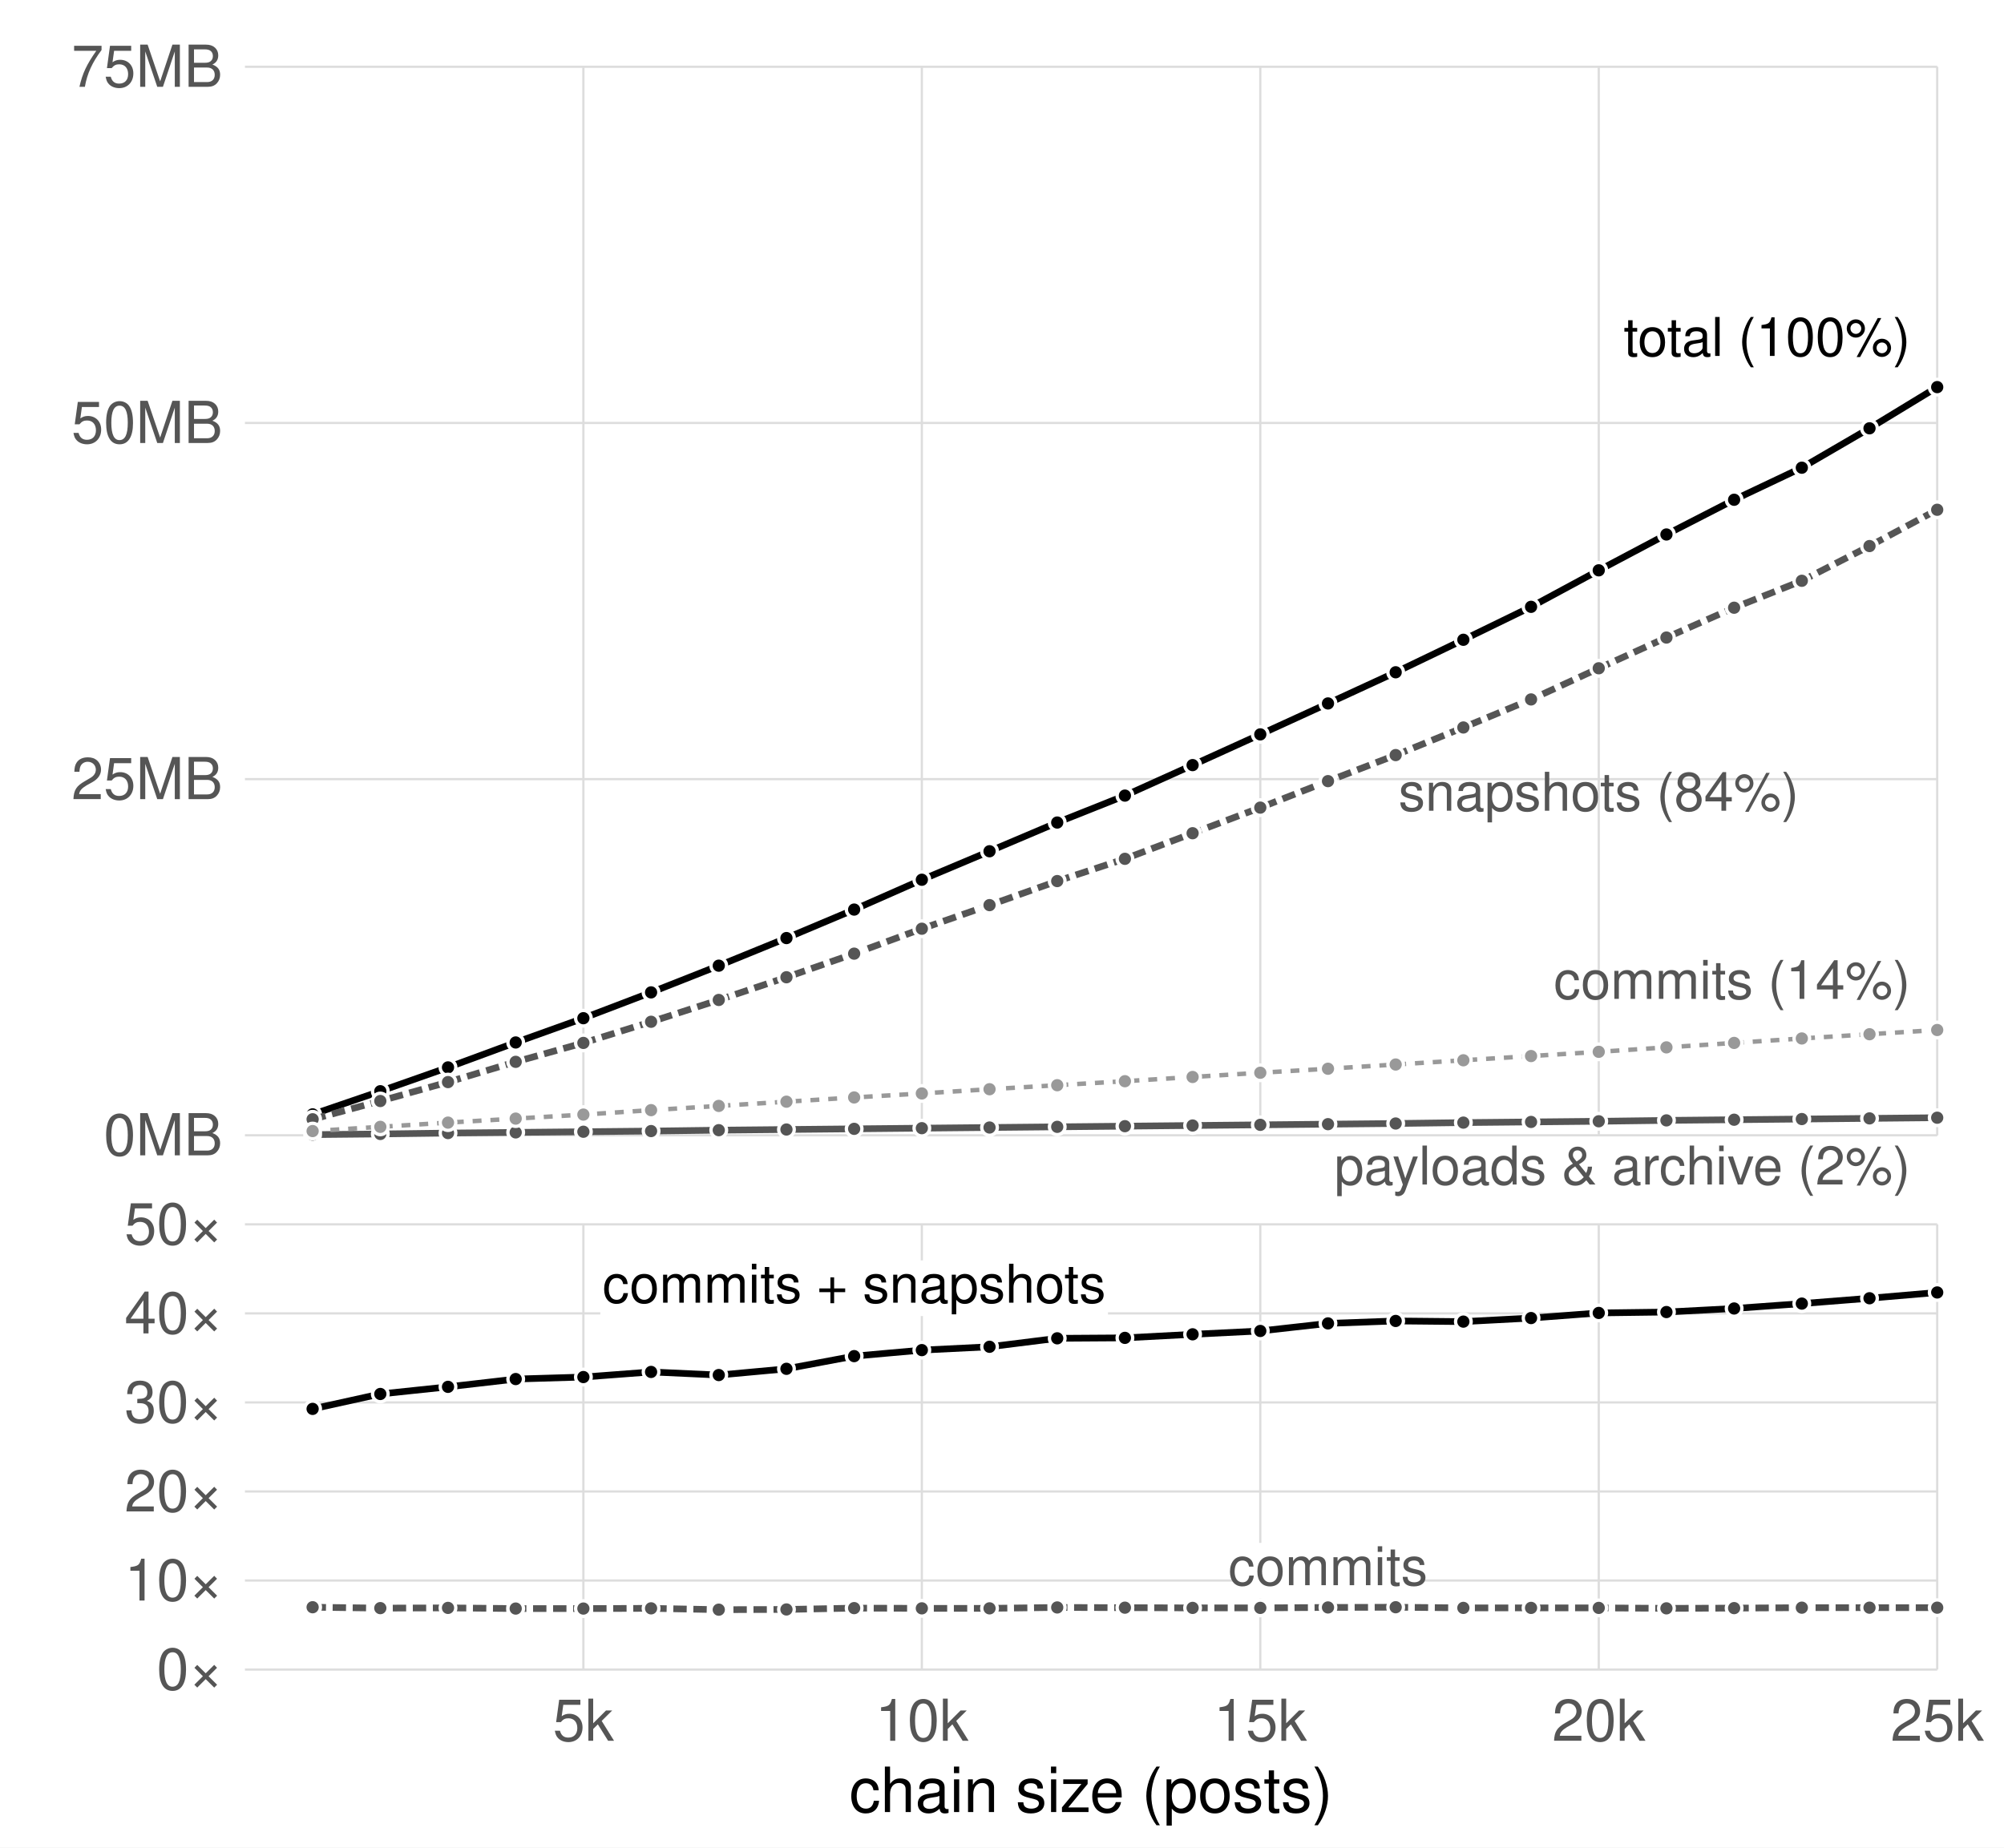
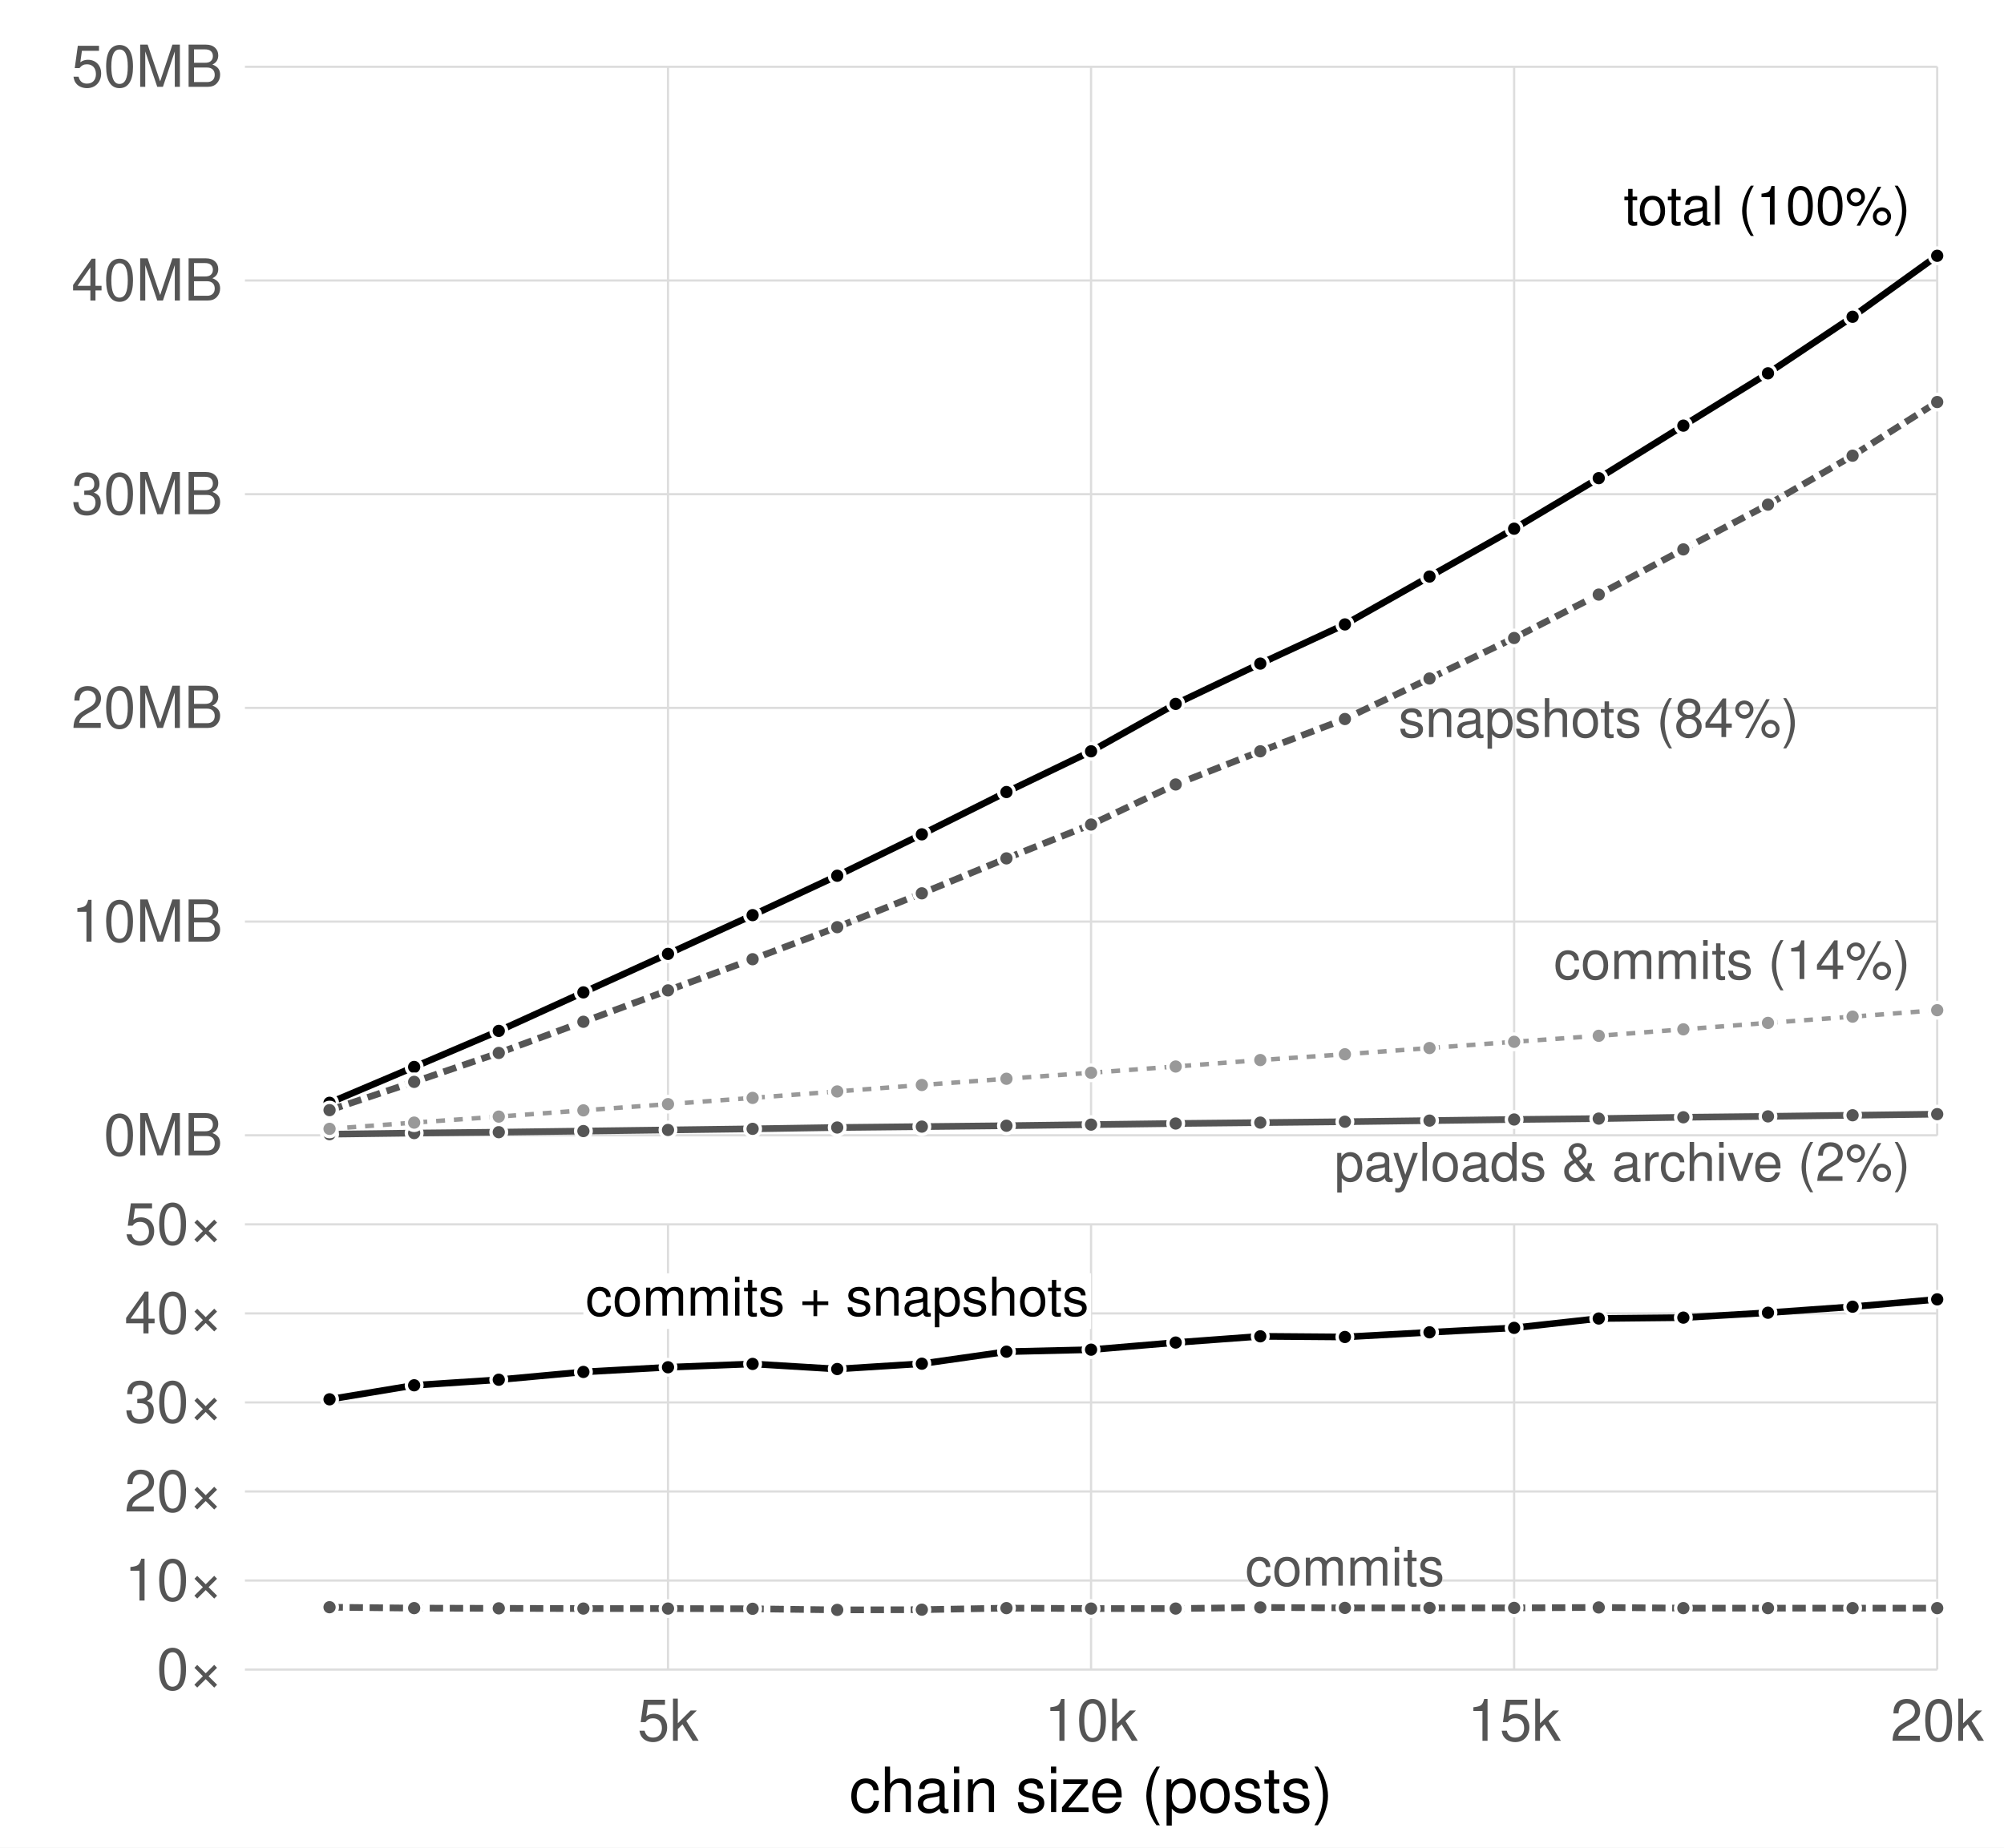
<svg xmlns="http://www.w3.org/2000/svg" width="900" height="830" viewBox="0 0 900 830">
  <rect width="900" height="830" fill="#ffffff" />
  <line x1="110" x2="870" y1="510.0" y2="510.0" stroke="#dddddd" />
  <text x="100.0" y="519.0" font-family="Helvetica, Arial, sans-serif" font-size="26" text-anchor="end" fill="#555555">0MB</text>
-   <line x1="110" x2="870" y1="350.0" y2="350.0" stroke="#dddddd" />
-   <text x="100.0" y="359.0" font-family="Helvetica, Arial, sans-serif" font-size="26" text-anchor="end" fill="#555555">25MB</text>
-   <line x1="110" x2="870" y1="190.0" y2="190.0" stroke="#dddddd" />
-   <text x="100.0" y="199.0" font-family="Helvetica, Arial, sans-serif" font-size="26" text-anchor="end" fill="#555555">50MB</text>
+   <line x1="110" x2="870" y1="414.0" y2="414.0" stroke="#dddddd" />
+   <text x="100.0" y="423.0" font-family="Helvetica, Arial, sans-serif" font-size="26" text-anchor="end" fill="#555555">10MB</text>
+   <line x1="110" x2="870" y1="318.0" y2="318.0" stroke="#dddddd" />
+   <text x="100.0" y="327.0" font-family="Helvetica, Arial, sans-serif" font-size="26" text-anchor="end" fill="#555555">20MB</text>
+   <line x1="110" x2="870" y1="222.0" y2="222.0" stroke="#dddddd" />
+   <text x="100.0" y="231.0" font-family="Helvetica, Arial, sans-serif" font-size="26" text-anchor="end" fill="#555555">30MB</text>
+   <line x1="110" x2="870" y1="126.0" y2="126.0" stroke="#dddddd" />
+   <text x="100.0" y="135.0" font-family="Helvetica, Arial, sans-serif" font-size="26" text-anchor="end" fill="#555555">40MB</text>
  <line x1="110" x2="870" y1="30.0" y2="30.0" stroke="#dddddd" />
-   <text x="100.0" y="39.0" font-family="Helvetica, Arial, sans-serif" font-size="26" text-anchor="end" fill="#555555">75MB</text>
-   <line y1="30" y2="510" x1="262.0" x2="262.0" stroke="#dddddd" />
-   <line y1="550" y2="750" x1="262.0" x2="262.0" stroke="#dddddd" />
-   <text x="262.0" y="782.0" font-family="Helvetica, Arial, sans-serif" font-size="26" text-anchor="middle" fill="#555555">5k</text>
-   <line y1="30" y2="510" x1="414.0" x2="414.0" stroke="#dddddd" />
-   <line y1="550" y2="750" x1="414.0" x2="414.0" stroke="#dddddd" />
-   <text x="414.0" y="782.0" font-family="Helvetica, Arial, sans-serif" font-size="26" text-anchor="middle" fill="#555555">10k</text>
-   <line y1="30" y2="510" x1="566.0" x2="566.0" stroke="#dddddd" />
-   <line y1="550" y2="750" x1="566.0" x2="566.0" stroke="#dddddd" />
-   <text x="566.0" y="782.0" font-family="Helvetica, Arial, sans-serif" font-size="26" text-anchor="middle" fill="#555555">15k</text>
-   <line y1="30" y2="510" x1="718.0" x2="718.0" stroke="#dddddd" />
-   <line y1="550" y2="750" x1="718.0" x2="718.0" stroke="#dddddd" />
-   <text x="718.0" y="782.0" font-family="Helvetica, Arial, sans-serif" font-size="26" text-anchor="middle" fill="#555555">20k</text>
+   <text x="100.0" y="39.0" font-family="Helvetica, Arial, sans-serif" font-size="26" text-anchor="end" fill="#555555">50MB</text>
+   <line y1="30" y2="510" x1="300.0" x2="300.0" stroke="#dddddd" />
+   <line y1="550" y2="750" x1="300.0" x2="300.0" stroke="#dddddd" />
+   <text x="300.0" y="782.0" font-family="Helvetica, Arial, sans-serif" font-size="26" text-anchor="middle" fill="#555555">5k</text>
+   <line y1="30" y2="510" x1="490.0" x2="490.0" stroke="#dddddd" />
+   <line y1="550" y2="750" x1="490.0" x2="490.0" stroke="#dddddd" />
+   <text x="490.0" y="782.0" font-family="Helvetica, Arial, sans-serif" font-size="26" text-anchor="middle" fill="#555555">10k</text>
+   <line y1="30" y2="510" x1="680.0" x2="680.0" stroke="#dddddd" />
+   <line y1="550" y2="750" x1="680.0" x2="680.0" stroke="#dddddd" />
+   <text x="680.0" y="782.0" font-family="Helvetica, Arial, sans-serif" font-size="26" text-anchor="middle" fill="#555555">15k</text>
  <line y1="30" y2="510" x1="870.0" x2="870.0" stroke="#dddddd" />
  <line y1="550" y2="750" x1="870.0" x2="870.0" stroke="#dddddd" />
-   <text x="870.0" y="782.0" font-family="Helvetica, Arial, sans-serif" font-size="26" text-anchor="middle" fill="#555555">25k</text>
+   <text x="870.0" y="782.0" font-family="Helvetica, Arial, sans-serif" font-size="26" text-anchor="middle" fill="#555555">20k</text>
  <text x="490.0" y="814.0" font-family="Helvetica, Arial, sans-serif" font-size="28" text-anchor="middle" fill="#000000">chain size (posts)</text>
-   <polyline fill="none" stroke="#000000" stroke-width="3" points="140.4,500.6 170.8,490.2 201.2,479.5 231.6,468.3 262.0,457.4 292.4,445.8 322.8,433.8 353.2,421.4 383.6,408.6 414.0,395.2 444.4,382.4 474.8,369.5 505.2,357.4 535.6,343.7 566.0,329.9 596.4,316.0 626.8,302.0 657.2,287.4 687.6,272.6 718.0,256.2 748.4,240.1 778.8,224.5 809.2,210.1 839.6,192.4 870.0,173.9" />
-   <circle cx="140.4" cy="500.6" r="3.5" fill="#000000" stroke="#ffffff" stroke-width="1.5" />
-   <circle cx="170.8" cy="490.2" r="3.5" fill="#000000" stroke="#ffffff" stroke-width="1.5" />
-   <circle cx="201.2" cy="479.5" r="3.5" fill="#000000" stroke="#ffffff" stroke-width="1.5" />
-   <circle cx="231.6" cy="468.3" r="3.5" fill="#000000" stroke="#ffffff" stroke-width="1.5" />
-   <circle cx="262.0" cy="457.4" r="3.5" fill="#000000" stroke="#ffffff" stroke-width="1.5" />
-   <circle cx="292.4" cy="445.8" r="3.5" fill="#000000" stroke="#ffffff" stroke-width="1.5" />
-   <circle cx="322.8" cy="433.8" r="3.5" fill="#000000" stroke="#ffffff" stroke-width="1.5" />
-   <circle cx="353.2" cy="421.4" r="3.5" fill="#000000" stroke="#ffffff" stroke-width="1.5" />
-   <circle cx="383.6" cy="408.6" r="3.5" fill="#000000" stroke="#ffffff" stroke-width="1.5" />
-   <circle cx="414.0" cy="395.2" r="3.5" fill="#000000" stroke="#ffffff" stroke-width="1.5" />
-   <circle cx="444.4" cy="382.4" r="3.5" fill="#000000" stroke="#ffffff" stroke-width="1.5" />
-   <circle cx="474.8" cy="369.5" r="3.5" fill="#000000" stroke="#ffffff" stroke-width="1.5" />
-   <circle cx="505.2" cy="357.4" r="3.5" fill="#000000" stroke="#ffffff" stroke-width="1.5" />
-   <circle cx="535.6" cy="343.7" r="3.5" fill="#000000" stroke="#ffffff" stroke-width="1.5" />
-   <circle cx="566.0" cy="329.9" r="3.5" fill="#000000" stroke="#ffffff" stroke-width="1.5" />
-   <circle cx="596.4" cy="316.0" r="3.5" fill="#000000" stroke="#ffffff" stroke-width="1.5" />
-   <circle cx="626.8" cy="302.0" r="3.5" fill="#000000" stroke="#ffffff" stroke-width="1.5" />
-   <circle cx="657.2" cy="287.4" r="3.5" fill="#000000" stroke="#ffffff" stroke-width="1.5" />
-   <circle cx="687.6" cy="272.6" r="3.5" fill="#000000" stroke="#ffffff" stroke-width="1.5" />
-   <circle cx="718.0" cy="256.2" r="3.5" fill="#000000" stroke="#ffffff" stroke-width="1.5" />
-   <circle cx="748.4" cy="240.1" r="3.5" fill="#000000" stroke="#ffffff" stroke-width="1.5" />
-   <circle cx="778.8" cy="224.5" r="3.5" fill="#000000" stroke="#ffffff" stroke-width="1.5" />
-   <circle cx="809.2" cy="210.1" r="3.5" fill="#000000" stroke="#ffffff" stroke-width="1.5" />
-   <circle cx="839.6" cy="192.4" r="3.5" fill="#000000" stroke="#ffffff" stroke-width="1.5" />
-   <circle cx="870.0" cy="173.9" r="3.5" fill="#000000" stroke="#ffffff" stroke-width="1.5" />
-   <text x="858.0" y="159.9" font-family="Helvetica, Arial, sans-serif" font-size="24" text-anchor="end" fill="#000000">total (100%)</text>
-   <polyline fill="none" stroke="#555555" stroke-width="3" stroke-dasharray="6 3" points="140.4,502.8 170.8,494.6 201.2,486.1 231.6,477.0 262.0,468.5 292.4,459.0 322.8,449.2 353.2,439.0 383.6,428.4 414.0,417.2 444.4,406.6 474.8,395.8 505.2,385.8 535.6,374.3 566.0,362.8 596.4,350.9 626.8,339.2 657.2,326.8 687.6,314.2 718.0,300.2 748.4,286.4 778.8,273.0 809.2,260.9 839.6,245.3 870.0,229.0" />
-   <circle cx="140.4" cy="502.8" r="3.5" fill="#555555" stroke="#ffffff" stroke-width="1.5" />
-   <circle cx="170.8" cy="494.6" r="3.5" fill="#555555" stroke="#ffffff" stroke-width="1.5" />
-   <circle cx="201.2" cy="486.1" r="3.5" fill="#555555" stroke="#ffffff" stroke-width="1.5" />
-   <circle cx="231.6" cy="477.0" r="3.5" fill="#555555" stroke="#ffffff" stroke-width="1.5" />
-   <circle cx="262.0" cy="468.5" r="3.5" fill="#555555" stroke="#ffffff" stroke-width="1.5" />
-   <circle cx="292.4" cy="459.0" r="3.5" fill="#555555" stroke="#ffffff" stroke-width="1.5" />
-   <circle cx="322.8" cy="449.2" r="3.5" fill="#555555" stroke="#ffffff" stroke-width="1.5" />
-   <circle cx="353.2" cy="439.0" r="3.5" fill="#555555" stroke="#ffffff" stroke-width="1.5" />
-   <circle cx="383.6" cy="428.4" r="3.5" fill="#555555" stroke="#ffffff" stroke-width="1.5" />
-   <circle cx="414.0" cy="417.2" r="3.5" fill="#555555" stroke="#ffffff" stroke-width="1.5" />
-   <circle cx="444.4" cy="406.6" r="3.5" fill="#555555" stroke="#ffffff" stroke-width="1.5" />
-   <circle cx="474.8" cy="395.8" r="3.5" fill="#555555" stroke="#ffffff" stroke-width="1.5" />
-   <circle cx="505.2" cy="385.8" r="3.5" fill="#555555" stroke="#ffffff" stroke-width="1.5" />
-   <circle cx="535.6" cy="374.3" r="3.5" fill="#555555" stroke="#ffffff" stroke-width="1.5" />
-   <circle cx="566.0" cy="362.8" r="3.5" fill="#555555" stroke="#ffffff" stroke-width="1.5" />
-   <circle cx="596.4" cy="350.9" r="3.5" fill="#555555" stroke="#ffffff" stroke-width="1.5" />
-   <circle cx="626.8" cy="339.2" r="3.5" fill="#555555" stroke="#ffffff" stroke-width="1.5" />
-   <circle cx="657.2" cy="326.8" r="3.5" fill="#555555" stroke="#ffffff" stroke-width="1.5" />
-   <circle cx="687.6" cy="314.2" r="3.5" fill="#555555" stroke="#ffffff" stroke-width="1.5" />
-   <circle cx="718.0" cy="300.2" r="3.5" fill="#555555" stroke="#ffffff" stroke-width="1.5" />
-   <circle cx="748.4" cy="286.4" r="3.5" fill="#555555" stroke="#ffffff" stroke-width="1.5" />
-   <circle cx="778.8" cy="273.0" r="3.5" fill="#555555" stroke="#ffffff" stroke-width="1.5" />
-   <circle cx="809.2" cy="260.9" r="3.5" fill="#555555" stroke="#ffffff" stroke-width="1.5" />
-   <circle cx="839.6" cy="245.3" r="3.5" fill="#555555" stroke="#ffffff" stroke-width="1.5" />
-   <circle cx="870.0" cy="229.0" r="3.5" fill="#555555" stroke="#ffffff" stroke-width="1.5" />
-   <text x="718.0" y="364.2" font-family="Helvetica, Arial, sans-serif" font-size="24" text-anchor="middle" fill="#555555">snapshots (84%)</text>
-   <polyline fill="none" stroke="#555555" stroke-width="3" points="140.4,509.7 170.8,509.4 201.2,509.0 231.6,508.7 262.0,508.4 292.4,508.1 322.8,507.7 353.2,507.4 383.6,507.1 414.0,506.8 444.4,506.5 474.8,506.2 505.2,505.9 535.6,505.6 566.0,505.3 596.4,505.0 626.8,504.7 657.2,504.3 687.6,504.0 718.0,503.7 748.4,503.3 778.8,503.0 809.2,502.7 839.6,502.4 870.0,502.1" />
-   <circle cx="140.4" cy="509.7" r="3.5" fill="#555555" stroke="#ffffff" stroke-width="1.5" />
-   <circle cx="170.8" cy="509.4" r="3.5" fill="#555555" stroke="#ffffff" stroke-width="1.5" />
-   <circle cx="201.2" cy="509.0" r="3.5" fill="#555555" stroke="#ffffff" stroke-width="1.5" />
-   <circle cx="231.6" cy="508.7" r="3.5" fill="#555555" stroke="#ffffff" stroke-width="1.5" />
-   <circle cx="262.0" cy="508.4" r="3.5" fill="#555555" stroke="#ffffff" stroke-width="1.5" />
-   <circle cx="292.4" cy="508.1" r="3.5" fill="#555555" stroke="#ffffff" stroke-width="1.5" />
-   <circle cx="322.8" cy="507.7" r="3.5" fill="#555555" stroke="#ffffff" stroke-width="1.5" />
-   <circle cx="353.2" cy="507.4" r="3.5" fill="#555555" stroke="#ffffff" stroke-width="1.5" />
-   <circle cx="383.6" cy="507.1" r="3.5" fill="#555555" stroke="#ffffff" stroke-width="1.5" />
-   <circle cx="414.0" cy="506.8" r="3.5" fill="#555555" stroke="#ffffff" stroke-width="1.5" />
-   <circle cx="444.4" cy="506.5" r="3.5" fill="#555555" stroke="#ffffff" stroke-width="1.5" />
-   <circle cx="474.8" cy="506.2" r="3.5" fill="#555555" stroke="#ffffff" stroke-width="1.5" />
-   <circle cx="505.2" cy="505.9" r="3.5" fill="#555555" stroke="#ffffff" stroke-width="1.5" />
-   <circle cx="535.6" cy="505.6" r="3.5" fill="#555555" stroke="#ffffff" stroke-width="1.5" />
-   <circle cx="566.0" cy="505.3" r="3.5" fill="#555555" stroke="#ffffff" stroke-width="1.5" />
-   <circle cx="596.4" cy="505.0" r="3.5" fill="#555555" stroke="#ffffff" stroke-width="1.5" />
-   <circle cx="626.8" cy="504.7" r="3.5" fill="#555555" stroke="#ffffff" stroke-width="1.5" />
-   <circle cx="657.2" cy="504.3" r="3.5" fill="#555555" stroke="#ffffff" stroke-width="1.5" />
-   <circle cx="687.6" cy="504.0" r="3.5" fill="#555555" stroke="#ffffff" stroke-width="1.5" />
-   <circle cx="718.0" cy="503.7" r="3.5" fill="#555555" stroke="#ffffff" stroke-width="1.5" />
-   <circle cx="748.4" cy="503.3" r="3.5" fill="#555555" stroke="#ffffff" stroke-width="1.5" />
-   <circle cx="778.8" cy="503.0" r="3.5" fill="#555555" stroke="#ffffff" stroke-width="1.5" />
-   <circle cx="809.2" cy="502.7" r="3.5" fill="#555555" stroke="#ffffff" stroke-width="1.5" />
-   <circle cx="839.6" cy="502.4" r="3.5" fill="#555555" stroke="#ffffff" stroke-width="1.5" />
-   <circle cx="870.0" cy="502.1" r="3.5" fill="#555555" stroke="#ffffff" stroke-width="1.5" />
-   <text x="858.0" y="532.1" font-family="Helvetica, Arial, sans-serif" font-size="24" text-anchor="end" fill="#555555">payloads &amp; archive (2%)</text>
-   <polyline fill="none" stroke="#999999" stroke-width="2" stroke-dasharray="4 4" points="140.4,508.1 170.8,506.2 201.2,504.3 231.6,502.5 262.0,500.7 292.4,498.7 322.8,496.8 353.2,494.9 383.6,493.0 414.0,491.2 444.4,489.3 474.8,487.5 505.2,485.7 535.6,483.8 566.0,481.9 596.4,480.1 626.8,478.2 657.2,476.3 687.6,474.4 718.0,472.5 748.4,470.5 778.8,468.5 809.2,466.5 839.6,464.6 870.0,462.7" />
-   <circle cx="140.4" cy="508.1" r="3.5" fill="#999999" stroke="#ffffff" stroke-width="1.5" />
-   <circle cx="170.8" cy="506.2" r="3.5" fill="#999999" stroke="#ffffff" stroke-width="1.5" />
-   <circle cx="201.2" cy="504.3" r="3.5" fill="#999999" stroke="#ffffff" stroke-width="1.5" />
-   <circle cx="231.6" cy="502.5" r="3.5" fill="#999999" stroke="#ffffff" stroke-width="1.5" />
-   <circle cx="262.0" cy="500.7" r="3.5" fill="#999999" stroke="#ffffff" stroke-width="1.5" />
-   <circle cx="292.4" cy="498.7" r="3.5" fill="#999999" stroke="#ffffff" stroke-width="1.5" />
-   <circle cx="322.8" cy="496.8" r="3.5" fill="#999999" stroke="#ffffff" stroke-width="1.5" />
-   <circle cx="353.2" cy="494.9" r="3.5" fill="#999999" stroke="#ffffff" stroke-width="1.5" />
-   <circle cx="383.6" cy="493.0" r="3.5" fill="#999999" stroke="#ffffff" stroke-width="1.5" />
-   <circle cx="414.0" cy="491.2" r="3.5" fill="#999999" stroke="#ffffff" stroke-width="1.5" />
-   <circle cx="444.4" cy="489.3" r="3.5" fill="#999999" stroke="#ffffff" stroke-width="1.5" />
-   <circle cx="474.8" cy="487.5" r="3.5" fill="#999999" stroke="#ffffff" stroke-width="1.5" />
-   <circle cx="505.2" cy="485.7" r="3.5" fill="#999999" stroke="#ffffff" stroke-width="1.5" />
-   <circle cx="535.6" cy="483.8" r="3.5" fill="#999999" stroke="#ffffff" stroke-width="1.5" />
-   <circle cx="566.0" cy="481.9" r="3.5" fill="#999999" stroke="#ffffff" stroke-width="1.5" />
-   <circle cx="596.4" cy="480.1" r="3.5" fill="#999999" stroke="#ffffff" stroke-width="1.5" />
-   <circle cx="626.8" cy="478.2" r="3.5" fill="#999999" stroke="#ffffff" stroke-width="1.5" />
-   <circle cx="657.2" cy="476.3" r="3.5" fill="#999999" stroke="#ffffff" stroke-width="1.5" />
-   <circle cx="687.6" cy="474.4" r="3.5" fill="#999999" stroke="#ffffff" stroke-width="1.5" />
-   <circle cx="718.0" cy="472.5" r="3.5" fill="#999999" stroke="#ffffff" stroke-width="1.5" />
-   <circle cx="748.4" cy="470.5" r="3.5" fill="#999999" stroke="#ffffff" stroke-width="1.5" />
-   <circle cx="778.8" cy="468.5" r="3.5" fill="#999999" stroke="#ffffff" stroke-width="1.5" />
-   <circle cx="809.2" cy="466.5" r="3.5" fill="#999999" stroke="#ffffff" stroke-width="1.5" />
-   <circle cx="839.6" cy="464.6" r="3.5" fill="#999999" stroke="#ffffff" stroke-width="1.5" />
-   <circle cx="870.0" cy="462.7" r="3.5" fill="#999999" stroke="#ffffff" stroke-width="1.5" />
-   <text x="858.0" y="448.7" font-family="Helvetica, Arial, sans-serif" font-size="24" text-anchor="end" fill="#555555">commits (14%)</text>
+   <polyline fill="none" stroke="#000000" stroke-width="3" points="148.0,495.4 186.0,479.3 224.0,463.1 262.0,445.8 300.0,428.5 338.0,411.1 376.0,393.4 414.0,374.8 452.0,355.8 490.0,337.5 528.0,316.2 566.0,298.1 604.0,280.5 642.0,259.0 680.0,237.5 718.0,214.8 756.0,191.2 794.0,167.7 832.0,142.3 870.0,114.9" />
+   <circle cx="148.0" cy="495.4" r="3.5" fill="#000000" stroke="#ffffff" stroke-width="1.5" />
+   <circle cx="186.0" cy="479.3" r="3.5" fill="#000000" stroke="#ffffff" stroke-width="1.5" />
+   <circle cx="224.0" cy="463.1" r="3.5" fill="#000000" stroke="#ffffff" stroke-width="1.5" />
+   <circle cx="262.0" cy="445.8" r="3.5" fill="#000000" stroke="#ffffff" stroke-width="1.5" />
+   <circle cx="300.0" cy="428.5" r="3.5" fill="#000000" stroke="#ffffff" stroke-width="1.5" />
+   <circle cx="338.0" cy="411.1" r="3.5" fill="#000000" stroke="#ffffff" stroke-width="1.5" />
+   <circle cx="376.0" cy="393.4" r="3.5" fill="#000000" stroke="#ffffff" stroke-width="1.5" />
+   <circle cx="414.0" cy="374.8" r="3.5" fill="#000000" stroke="#ffffff" stroke-width="1.5" />
+   <circle cx="452.0" cy="355.8" r="3.5" fill="#000000" stroke="#ffffff" stroke-width="1.5" />
+   <circle cx="490.0" cy="337.5" r="3.5" fill="#000000" stroke="#ffffff" stroke-width="1.5" />
+   <circle cx="528.0" cy="316.2" r="3.5" fill="#000000" stroke="#ffffff" stroke-width="1.5" />
+   <circle cx="566.0" cy="298.1" r="3.5" fill="#000000" stroke="#ffffff" stroke-width="1.5" />
+   <circle cx="604.0" cy="280.5" r="3.5" fill="#000000" stroke="#ffffff" stroke-width="1.5" />
+   <circle cx="642.0" cy="259.0" r="3.5" fill="#000000" stroke="#ffffff" stroke-width="1.5" />
+   <circle cx="680.0" cy="237.5" r="3.5" fill="#000000" stroke="#ffffff" stroke-width="1.5" />
+   <circle cx="718.0" cy="214.8" r="3.5" fill="#000000" stroke="#ffffff" stroke-width="1.5" />
+   <circle cx="756.0" cy="191.2" r="3.5" fill="#000000" stroke="#ffffff" stroke-width="1.5" />
+   <circle cx="794.0" cy="167.7" r="3.5" fill="#000000" stroke="#ffffff" stroke-width="1.5" />
+   <circle cx="832.0" cy="142.3" r="3.5" fill="#000000" stroke="#ffffff" stroke-width="1.5" />
+   <circle cx="870.0" cy="114.9" r="3.5" fill="#000000" stroke="#ffffff" stroke-width="1.5" />
+   <text x="858.0" y="100.9" font-family="Helvetica, Arial, sans-serif" font-size="24" text-anchor="end" fill="#000000">total (100%)</text>
+   <polyline fill="none" stroke="#555555" stroke-width="3" stroke-dasharray="6 3" points="148.0,498.7 186.0,486.0 224.0,473.0 262.0,459.0 300.0,444.9 338.0,430.9 376.0,416.5 414.0,401.3 452.0,385.6 490.0,370.4 528.0,352.4 566.0,337.5 604.0,323.0 642.0,304.8 680.0,286.6 718.0,267.1 756.0,246.8 794.0,226.7 832.0,204.7 870.0,180.6" />
+   <circle cx="148.0" cy="498.7" r="3.5" fill="#555555" stroke="#ffffff" stroke-width="1.5" />
+   <circle cx="186.0" cy="486.0" r="3.5" fill="#555555" stroke="#ffffff" stroke-width="1.5" />
+   <circle cx="224.0" cy="473.0" r="3.5" fill="#555555" stroke="#ffffff" stroke-width="1.5" />
+   <circle cx="262.0" cy="459.0" r="3.5" fill="#555555" stroke="#ffffff" stroke-width="1.5" />
+   <circle cx="300.0" cy="444.9" r="3.5" fill="#555555" stroke="#ffffff" stroke-width="1.5" />
+   <circle cx="338.0" cy="430.9" r="3.5" fill="#555555" stroke="#ffffff" stroke-width="1.5" />
+   <circle cx="376.0" cy="416.5" r="3.5" fill="#555555" stroke="#ffffff" stroke-width="1.5" />
+   <circle cx="414.0" cy="401.3" r="3.5" fill="#555555" stroke="#ffffff" stroke-width="1.5" />
+   <circle cx="452.0" cy="385.6" r="3.5" fill="#555555" stroke="#ffffff" stroke-width="1.5" />
+   <circle cx="490.0" cy="370.4" r="3.5" fill="#555555" stroke="#ffffff" stroke-width="1.5" />
+   <circle cx="528.0" cy="352.4" r="3.5" fill="#555555" stroke="#ffffff" stroke-width="1.5" />
+   <circle cx="566.0" cy="337.5" r="3.5" fill="#555555" stroke="#ffffff" stroke-width="1.5" />
+   <circle cx="604.0" cy="323.0" r="3.5" fill="#555555" stroke="#ffffff" stroke-width="1.5" />
+   <circle cx="642.0" cy="304.8" r="3.5" fill="#555555" stroke="#ffffff" stroke-width="1.5" />
+   <circle cx="680.0" cy="286.6" r="3.5" fill="#555555" stroke="#ffffff" stroke-width="1.5" />
+   <circle cx="718.0" cy="267.1" r="3.5" fill="#555555" stroke="#ffffff" stroke-width="1.5" />
+   <circle cx="756.0" cy="246.8" r="3.5" fill="#555555" stroke="#ffffff" stroke-width="1.5" />
+   <circle cx="794.0" cy="226.7" r="3.5" fill="#555555" stroke="#ffffff" stroke-width="1.5" />
+   <circle cx="832.0" cy="204.7" r="3.5" fill="#555555" stroke="#ffffff" stroke-width="1.5" />
+   <circle cx="870.0" cy="180.6" r="3.5" fill="#555555" stroke="#ffffff" stroke-width="1.5" />
+   <text x="718.0" y="331.1" font-family="Helvetica, Arial, sans-serif" font-size="24" text-anchor="middle" fill="#555555">snapshots (84%)</text>
+   <polyline fill="none" stroke="#555555" stroke-width="3" points="148.0,509.5 186.0,509.0 224.0,508.6 262.0,508.1 300.0,507.6 338.0,507.1 376.0,506.5 414.0,506.1 452.0,505.7 490.0,505.2 528.0,504.7 566.0,504.3 604.0,503.9 642.0,503.4 680.0,502.9 718.0,502.5 756.0,501.9 794.0,501.5 832.0,501.0 870.0,500.5" />
+   <circle cx="148.0" cy="509.5" r="3.5" fill="#555555" stroke="#ffffff" stroke-width="1.5" />
+   <circle cx="186.0" cy="509.0" r="3.5" fill="#555555" stroke="#ffffff" stroke-width="1.5" />
+   <circle cx="224.0" cy="508.6" r="3.5" fill="#555555" stroke="#ffffff" stroke-width="1.5" />
+   <circle cx="262.0" cy="508.1" r="3.5" fill="#555555" stroke="#ffffff" stroke-width="1.5" />
+   <circle cx="300.0" cy="507.6" r="3.5" fill="#555555" stroke="#ffffff" stroke-width="1.5" />
+   <circle cx="338.0" cy="507.1" r="3.5" fill="#555555" stroke="#ffffff" stroke-width="1.5" />
+   <circle cx="376.0" cy="506.5" r="3.5" fill="#555555" stroke="#ffffff" stroke-width="1.5" />
+   <circle cx="414.0" cy="506.1" r="3.5" fill="#555555" stroke="#ffffff" stroke-width="1.5" />
+   <circle cx="452.0" cy="505.7" r="3.5" fill="#555555" stroke="#ffffff" stroke-width="1.5" />
+   <circle cx="490.0" cy="505.2" r="3.5" fill="#555555" stroke="#ffffff" stroke-width="1.5" />
+   <circle cx="528.0" cy="504.7" r="3.5" fill="#555555" stroke="#ffffff" stroke-width="1.5" />
+   <circle cx="566.0" cy="504.3" r="3.5" fill="#555555" stroke="#ffffff" stroke-width="1.5" />
+   <circle cx="604.0" cy="503.9" r="3.5" fill="#555555" stroke="#ffffff" stroke-width="1.5" />
+   <circle cx="642.0" cy="503.4" r="3.5" fill="#555555" stroke="#ffffff" stroke-width="1.5" />
+   <circle cx="680.0" cy="502.9" r="3.5" fill="#555555" stroke="#ffffff" stroke-width="1.5" />
+   <circle cx="718.0" cy="502.5" r="3.5" fill="#555555" stroke="#ffffff" stroke-width="1.5" />
+   <circle cx="756.0" cy="501.9" r="3.5" fill="#555555" stroke="#ffffff" stroke-width="1.5" />
+   <circle cx="794.0" cy="501.5" r="3.5" fill="#555555" stroke="#ffffff" stroke-width="1.5" />
+   <circle cx="832.0" cy="501.0" r="3.5" fill="#555555" stroke="#ffffff" stroke-width="1.5" />
+   <circle cx="870.0" cy="500.5" r="3.5" fill="#555555" stroke="#ffffff" stroke-width="1.5" />
+   <text x="858.0" y="530.5" font-family="Helvetica, Arial, sans-serif" font-size="24" text-anchor="end" fill="#555555">payloads &amp; archive (2%)</text>
+   <polyline fill="none" stroke="#999999" stroke-width="2" stroke-dasharray="4 4" points="148.0,507.1 186.0,504.3 224.0,501.6 262.0,498.8 300.0,496.0 338.0,493.2 376.0,490.3 414.0,487.4 452.0,484.6 490.0,481.9 528.0,479.1 566.0,476.2 604.0,473.6 642.0,470.8 680.0,468.0 718.0,465.3 756.0,462.4 794.0,459.5 832.0,456.7 870.0,453.8" />
+   <circle cx="148.0" cy="507.1" r="3.5" fill="#999999" stroke="#ffffff" stroke-width="1.5" />
+   <circle cx="186.0" cy="504.3" r="3.5" fill="#999999" stroke="#ffffff" stroke-width="1.5" />
+   <circle cx="224.0" cy="501.6" r="3.5" fill="#999999" stroke="#ffffff" stroke-width="1.5" />
+   <circle cx="262.0" cy="498.8" r="3.5" fill="#999999" stroke="#ffffff" stroke-width="1.5" />
+   <circle cx="300.0" cy="496.0" r="3.5" fill="#999999" stroke="#ffffff" stroke-width="1.5" />
+   <circle cx="338.0" cy="493.2" r="3.5" fill="#999999" stroke="#ffffff" stroke-width="1.5" />
+   <circle cx="376.0" cy="490.3" r="3.5" fill="#999999" stroke="#ffffff" stroke-width="1.5" />
+   <circle cx="414.0" cy="487.4" r="3.5" fill="#999999" stroke="#ffffff" stroke-width="1.5" />
+   <circle cx="452.0" cy="484.6" r="3.5" fill="#999999" stroke="#ffffff" stroke-width="1.5" />
+   <circle cx="490.0" cy="481.9" r="3.5" fill="#999999" stroke="#ffffff" stroke-width="1.5" />
+   <circle cx="528.0" cy="479.1" r="3.5" fill="#999999" stroke="#ffffff" stroke-width="1.5" />
+   <circle cx="566.0" cy="476.2" r="3.5" fill="#999999" stroke="#ffffff" stroke-width="1.5" />
+   <circle cx="604.0" cy="473.6" r="3.5" fill="#999999" stroke="#ffffff" stroke-width="1.5" />
+   <circle cx="642.0" cy="470.8" r="3.5" fill="#999999" stroke="#ffffff" stroke-width="1.5" />
+   <circle cx="680.0" cy="468.0" r="3.5" fill="#999999" stroke="#ffffff" stroke-width="1.5" />
+   <circle cx="718.0" cy="465.3" r="3.5" fill="#999999" stroke="#ffffff" stroke-width="1.5" />
+   <circle cx="756.0" cy="462.4" r="3.5" fill="#999999" stroke="#ffffff" stroke-width="1.5" />
+   <circle cx="794.0" cy="459.5" r="3.5" fill="#999999" stroke="#ffffff" stroke-width="1.5" />
+   <circle cx="832.0" cy="456.7" r="3.5" fill="#999999" stroke="#ffffff" stroke-width="1.5" />
+   <circle cx="870.0" cy="453.8" r="3.5" fill="#999999" stroke="#ffffff" stroke-width="1.5" />
+   <text x="858.0" y="439.8" font-family="Helvetica, Arial, sans-serif" font-size="24" text-anchor="end" fill="#555555">commits (14%)</text>
  <line x1="110" x2="870" y1="750.0" y2="750.0" stroke="#dddddd" />
  <text x="100.0" y="759.0" font-family="Helvetica, Arial, sans-serif" font-size="26" text-anchor="end" fill="#555555">0×</text>
  <line x1="110" x2="870" y1="710.0" y2="710.0" stroke="#dddddd" />
  <text x="100.0" y="719.0" font-family="Helvetica, Arial, sans-serif" font-size="26" text-anchor="end" fill="#555555">10×</text>
  <line x1="110" x2="870" y1="670.0" y2="670.0" stroke="#dddddd" />
  <text x="100.0" y="679.0" font-family="Helvetica, Arial, sans-serif" font-size="26" text-anchor="end" fill="#555555">20×</text>
  <line x1="110" x2="870" y1="630.0" y2="630.0" stroke="#dddddd" />
  <text x="100.0" y="639.0" font-family="Helvetica, Arial, sans-serif" font-size="26" text-anchor="end" fill="#555555">30×</text>
  <line x1="110" x2="870" y1="590.0" y2="590.0" stroke="#dddddd" />
  <text x="100.0" y="599.0" font-family="Helvetica, Arial, sans-serif" font-size="26" text-anchor="end" fill="#555555">40×</text>
  <line x1="110" x2="870" y1="550.0" y2="550.0" stroke="#dddddd" />
  <text x="100.0" y="559.0" font-family="Helvetica, Arial, sans-serif" font-size="26" text-anchor="end" fill="#555555">50×</text>
-   <polyline fill="none" stroke="#000000" stroke-width="3" points="140.4,632.9 170.8,626.2 201.2,623.0 231.6,619.5 262.0,618.6 292.4,616.3 322.8,617.7 353.2,614.9 383.6,609.2 414.0,606.5 444.4,605.0 474.8,601.2 505.2,601.0 535.6,599.4 566.0,597.9 596.4,594.5 626.8,593.4 657.2,593.7 687.6,592.1 718.0,589.8 748.4,589.4 778.8,587.8 809.2,585.6 839.6,583.2 870.0,580.6" />
-   <circle cx="140.4" cy="632.9" r="3.5" fill="#000000" stroke="#ffffff" stroke-width="1.5" />
-   <circle cx="170.8" cy="626.2" r="3.5" fill="#000000" stroke="#ffffff" stroke-width="1.5" />
-   <circle cx="201.2" cy="623.0" r="3.5" fill="#000000" stroke="#ffffff" stroke-width="1.5" />
-   <circle cx="231.6" cy="619.5" r="3.5" fill="#000000" stroke="#ffffff" stroke-width="1.5" />
-   <circle cx="262.0" cy="618.6" r="3.5" fill="#000000" stroke="#ffffff" stroke-width="1.5" />
-   <circle cx="292.4" cy="616.3" r="3.5" fill="#000000" stroke="#ffffff" stroke-width="1.5" />
-   <circle cx="322.8" cy="617.7" r="3.5" fill="#000000" stroke="#ffffff" stroke-width="1.5" />
-   <circle cx="353.2" cy="614.9" r="3.5" fill="#000000" stroke="#ffffff" stroke-width="1.5" />
-   <circle cx="383.6" cy="609.2" r="3.5" fill="#000000" stroke="#ffffff" stroke-width="1.5" />
-   <circle cx="414.0" cy="606.5" r="3.5" fill="#000000" stroke="#ffffff" stroke-width="1.5" />
-   <circle cx="444.4" cy="605.0" r="3.5" fill="#000000" stroke="#ffffff" stroke-width="1.5" />
-   <circle cx="474.8" cy="601.2" r="3.5" fill="#000000" stroke="#ffffff" stroke-width="1.5" />
-   <circle cx="505.2" cy="601.0" r="3.5" fill="#000000" stroke="#ffffff" stroke-width="1.5" />
-   <circle cx="535.6" cy="599.4" r="3.5" fill="#000000" stroke="#ffffff" stroke-width="1.5" />
-   <circle cx="566.0" cy="597.9" r="3.5" fill="#000000" stroke="#ffffff" stroke-width="1.5" />
-   <circle cx="596.4" cy="594.5" r="3.5" fill="#000000" stroke="#ffffff" stroke-width="1.5" />
-   <circle cx="626.8" cy="593.4" r="3.5" fill="#000000" stroke="#ffffff" stroke-width="1.5" />
-   <circle cx="657.2" cy="593.7" r="3.5" fill="#000000" stroke="#ffffff" stroke-width="1.5" />
-   <circle cx="687.6" cy="592.1" r="3.5" fill="#000000" stroke="#ffffff" stroke-width="1.5" />
-   <circle cx="718.0" cy="589.8" r="3.5" fill="#000000" stroke="#ffffff" stroke-width="1.5" />
-   <circle cx="748.4" cy="589.4" r="3.5" fill="#000000" stroke="#ffffff" stroke-width="1.5" />
-   <circle cx="778.8" cy="587.8" r="3.5" fill="#000000" stroke="#ffffff" stroke-width="1.5" />
-   <circle cx="809.2" cy="585.6" r="3.5" fill="#000000" stroke="#ffffff" stroke-width="1.5" />
-   <circle cx="839.6" cy="583.2" r="3.5" fill="#000000" stroke="#ffffff" stroke-width="1.5" />
-   <circle cx="870.0" cy="580.6" r="3.5" fill="#000000" stroke="#ffffff" stroke-width="1.5" />
-   <polyline fill="none" stroke="#555555" stroke-width="3" stroke-dasharray="6 3" points="140.4,722.0 170.8,722.4 201.2,722.3 231.6,722.6 262.0,722.6 292.4,722.5 322.8,723.1 353.2,723.0 383.6,722.4 414.0,722.5 444.4,722.5 474.8,722.1 505.2,722.2 535.6,722.3 566.0,722.3 596.4,722.1 626.8,722.0 657.2,722.3 687.6,722.3 718.0,722.3 748.4,722.5 778.8,722.4 809.2,722.2 839.6,722.2 870.0,722.2" />
-   <circle cx="140.4" cy="722.0" r="3.5" fill="#555555" stroke="#ffffff" stroke-width="1.5" />
-   <circle cx="170.8" cy="722.4" r="3.5" fill="#555555" stroke="#ffffff" stroke-width="1.5" />
-   <circle cx="201.2" cy="722.3" r="3.5" fill="#555555" stroke="#ffffff" stroke-width="1.5" />
-   <circle cx="231.6" cy="722.6" r="3.5" fill="#555555" stroke="#ffffff" stroke-width="1.5" />
+   <polyline fill="none" stroke="#000000" stroke-width="3" points="148.0,628.6 186.0,622.3 224.0,619.8 262.0,616.3 300.0,614.2 338.0,612.7 376.0,615.0 414.0,612.6 452.0,607.2 490.0,606.3 528.0,603.1 566.0,600.3 604.0,600.6 642.0,598.5 680.0,596.5 718.0,592.3 756.0,591.9 794.0,589.7 832.0,587.0 870.0,583.7" />
+   <circle cx="148.0" cy="628.6" r="3.5" fill="#000000" stroke="#ffffff" stroke-width="1.5" />
+   <circle cx="186.0" cy="622.3" r="3.5" fill="#000000" stroke="#ffffff" stroke-width="1.5" />
+   <circle cx="224.0" cy="619.8" r="3.5" fill="#000000" stroke="#ffffff" stroke-width="1.5" />
+   <circle cx="262.0" cy="616.3" r="3.5" fill="#000000" stroke="#ffffff" stroke-width="1.5" />
+   <circle cx="300.0" cy="614.2" r="3.5" fill="#000000" stroke="#ffffff" stroke-width="1.5" />
+   <circle cx="338.0" cy="612.7" r="3.5" fill="#000000" stroke="#ffffff" stroke-width="1.5" />
+   <circle cx="376.0" cy="615.0" r="3.5" fill="#000000" stroke="#ffffff" stroke-width="1.5" />
+   <circle cx="414.0" cy="612.6" r="3.5" fill="#000000" stroke="#ffffff" stroke-width="1.5" />
+   <circle cx="452.0" cy="607.2" r="3.5" fill="#000000" stroke="#ffffff" stroke-width="1.5" />
+   <circle cx="490.0" cy="606.3" r="3.5" fill="#000000" stroke="#ffffff" stroke-width="1.5" />
+   <circle cx="528.0" cy="603.1" r="3.5" fill="#000000" stroke="#ffffff" stroke-width="1.5" />
+   <circle cx="566.0" cy="600.3" r="3.5" fill="#000000" stroke="#ffffff" stroke-width="1.5" />
+   <circle cx="604.0" cy="600.6" r="3.5" fill="#000000" stroke="#ffffff" stroke-width="1.5" />
+   <circle cx="642.0" cy="598.5" r="3.5" fill="#000000" stroke="#ffffff" stroke-width="1.5" />
+   <circle cx="680.0" cy="596.5" r="3.5" fill="#000000" stroke="#ffffff" stroke-width="1.5" />
+   <circle cx="718.0" cy="592.3" r="3.5" fill="#000000" stroke="#ffffff" stroke-width="1.5" />
+   <circle cx="756.0" cy="591.9" r="3.5" fill="#000000" stroke="#ffffff" stroke-width="1.5" />
+   <circle cx="794.0" cy="589.7" r="3.5" fill="#000000" stroke="#ffffff" stroke-width="1.5" />
+   <circle cx="832.0" cy="587.0" r="3.5" fill="#000000" stroke="#ffffff" stroke-width="1.5" />
+   <circle cx="870.0" cy="583.7" r="3.5" fill="#000000" stroke="#ffffff" stroke-width="1.5" />
+   <polyline fill="none" stroke="#555555" stroke-width="3" stroke-dasharray="6 3" points="148.0,722.0 186.0,722.4 224.0,722.5 262.0,722.6 300.0,722.6 338.0,722.7 376.0,723.2 414.0,723.1 452.0,722.4 490.0,722.6 528.0,722.6 566.0,722.1 604.0,722.3 642.0,722.3 680.0,722.3 718.0,722.1 756.0,722.4 794.0,722.4 832.0,722.4 870.0,722.4" />
+   <circle cx="148.0" cy="722.0" r="3.5" fill="#555555" stroke="#ffffff" stroke-width="1.5" />
+   <circle cx="186.0" cy="722.4" r="3.5" fill="#555555" stroke="#ffffff" stroke-width="1.5" />
+   <circle cx="224.0" cy="722.5" r="3.5" fill="#555555" stroke="#ffffff" stroke-width="1.5" />
  <circle cx="262.0" cy="722.6" r="3.5" fill="#555555" stroke="#ffffff" stroke-width="1.5" />
-   <circle cx="292.4" cy="722.5" r="3.5" fill="#555555" stroke="#ffffff" stroke-width="1.5" />
-   <circle cx="322.8" cy="723.1" r="3.5" fill="#555555" stroke="#ffffff" stroke-width="1.5" />
-   <circle cx="353.2" cy="723.0" r="3.5" fill="#555555" stroke="#ffffff" stroke-width="1.5" />
-   <circle cx="383.6" cy="722.4" r="3.5" fill="#555555" stroke="#ffffff" stroke-width="1.5" />
-   <circle cx="414.0" cy="722.5" r="3.5" fill="#555555" stroke="#ffffff" stroke-width="1.5" />
-   <circle cx="444.4" cy="722.5" r="3.5" fill="#555555" stroke="#ffffff" stroke-width="1.5" />
-   <circle cx="474.8" cy="722.1" r="3.5" fill="#555555" stroke="#ffffff" stroke-width="1.5" />
-   <circle cx="505.2" cy="722.2" r="3.5" fill="#555555" stroke="#ffffff" stroke-width="1.5" />
-   <circle cx="535.6" cy="722.3" r="3.5" fill="#555555" stroke="#ffffff" stroke-width="1.5" />
-   <circle cx="566.0" cy="722.3" r="3.5" fill="#555555" stroke="#ffffff" stroke-width="1.5" />
-   <circle cx="596.4" cy="722.1" r="3.5" fill="#555555" stroke="#ffffff" stroke-width="1.5" />
-   <circle cx="626.8" cy="722.0" r="3.5" fill="#555555" stroke="#ffffff" stroke-width="1.5" />
-   <circle cx="657.2" cy="722.3" r="3.5" fill="#555555" stroke="#ffffff" stroke-width="1.5" />
-   <circle cx="687.6" cy="722.3" r="3.5" fill="#555555" stroke="#ffffff" stroke-width="1.5" />
-   <circle cx="718.0" cy="722.3" r="3.5" fill="#555555" stroke="#ffffff" stroke-width="1.5" />
-   <circle cx="748.4" cy="722.5" r="3.5" fill="#555555" stroke="#ffffff" stroke-width="1.5" />
-   <circle cx="778.8" cy="722.4" r="3.5" fill="#555555" stroke="#ffffff" stroke-width="1.5" />
-   <circle cx="809.2" cy="722.2" r="3.5" fill="#555555" stroke="#ffffff" stroke-width="1.5" />
-   <circle cx="839.6" cy="722.2" r="3.5" fill="#555555" stroke="#ffffff" stroke-width="1.5" />
-   <circle cx="870.0" cy="722.2" r="3.5" fill="#555555" stroke="#ffffff" stroke-width="1.5" />
-   <rect x="269.6" y="566.2" width="228.0" height="25" fill="#ffffff" />
-   <text x="383.6" y="585.2" font-family="Helvetica, Arial, sans-serif" font-size="24" text-anchor="middle" fill="#000000">commits + snapshots</text>
-   <rect x="554.4" y="693.1" width="84.0" height="25" fill="#ffffff" />
-   <text x="596.4" y="712.1" font-family="Helvetica, Arial, sans-serif" font-size="24" text-anchor="middle" fill="#555555">commits</text>
+   <circle cx="300.0" cy="722.6" r="3.5" fill="#555555" stroke="#ffffff" stroke-width="1.5" />
+   <circle cx="338.0" cy="722.7" r="3.5" fill="#555555" stroke="#ffffff" stroke-width="1.5" />
+   <circle cx="376.0" cy="723.2" r="3.5" fill="#555555" stroke="#ffffff" stroke-width="1.5" />
+   <circle cx="414.0" cy="723.1" r="3.5" fill="#555555" stroke="#ffffff" stroke-width="1.5" />
+   <circle cx="452.0" cy="722.4" r="3.5" fill="#555555" stroke="#ffffff" stroke-width="1.5" />
+   <circle cx="490.0" cy="722.6" r="3.5" fill="#555555" stroke="#ffffff" stroke-width="1.5" />
+   <circle cx="528.0" cy="722.6" r="3.5" fill="#555555" stroke="#ffffff" stroke-width="1.5" />
+   <circle cx="566.0" cy="722.1" r="3.5" fill="#555555" stroke="#ffffff" stroke-width="1.5" />
+   <circle cx="604.0" cy="722.3" r="3.5" fill="#555555" stroke="#ffffff" stroke-width="1.5" />
+   <circle cx="642.0" cy="722.3" r="3.5" fill="#555555" stroke="#ffffff" stroke-width="1.5" />
+   <circle cx="680.0" cy="722.3" r="3.5" fill="#555555" stroke="#ffffff" stroke-width="1.5" />
+   <circle cx="718.0" cy="722.1" r="3.5" fill="#555555" stroke="#ffffff" stroke-width="1.5" />
+   <circle cx="756.0" cy="722.4" r="3.5" fill="#555555" stroke="#ffffff" stroke-width="1.5" />
+   <circle cx="794.0" cy="722.4" r="3.5" fill="#555555" stroke="#ffffff" stroke-width="1.5" />
+   <circle cx="832.0" cy="722.4" r="3.5" fill="#555555" stroke="#ffffff" stroke-width="1.5" />
+   <circle cx="870.0" cy="722.4" r="3.5" fill="#555555" stroke="#ffffff" stroke-width="1.5" />
+   <rect x="262.0" y="572.0" width="228.0" height="25" fill="#ffffff" />
+   <text x="376.0" y="591.0" font-family="Helvetica, Arial, sans-serif" font-size="24" text-anchor="middle" fill="#000000">commits + snapshots</text>
+   <rect x="562.0" y="693.3" width="84.0" height="25" fill="#ffffff" />
+   <text x="604.0" y="712.3" font-family="Helvetica, Arial, sans-serif" font-size="24" text-anchor="middle" fill="#555555">commits</text>
</svg>
